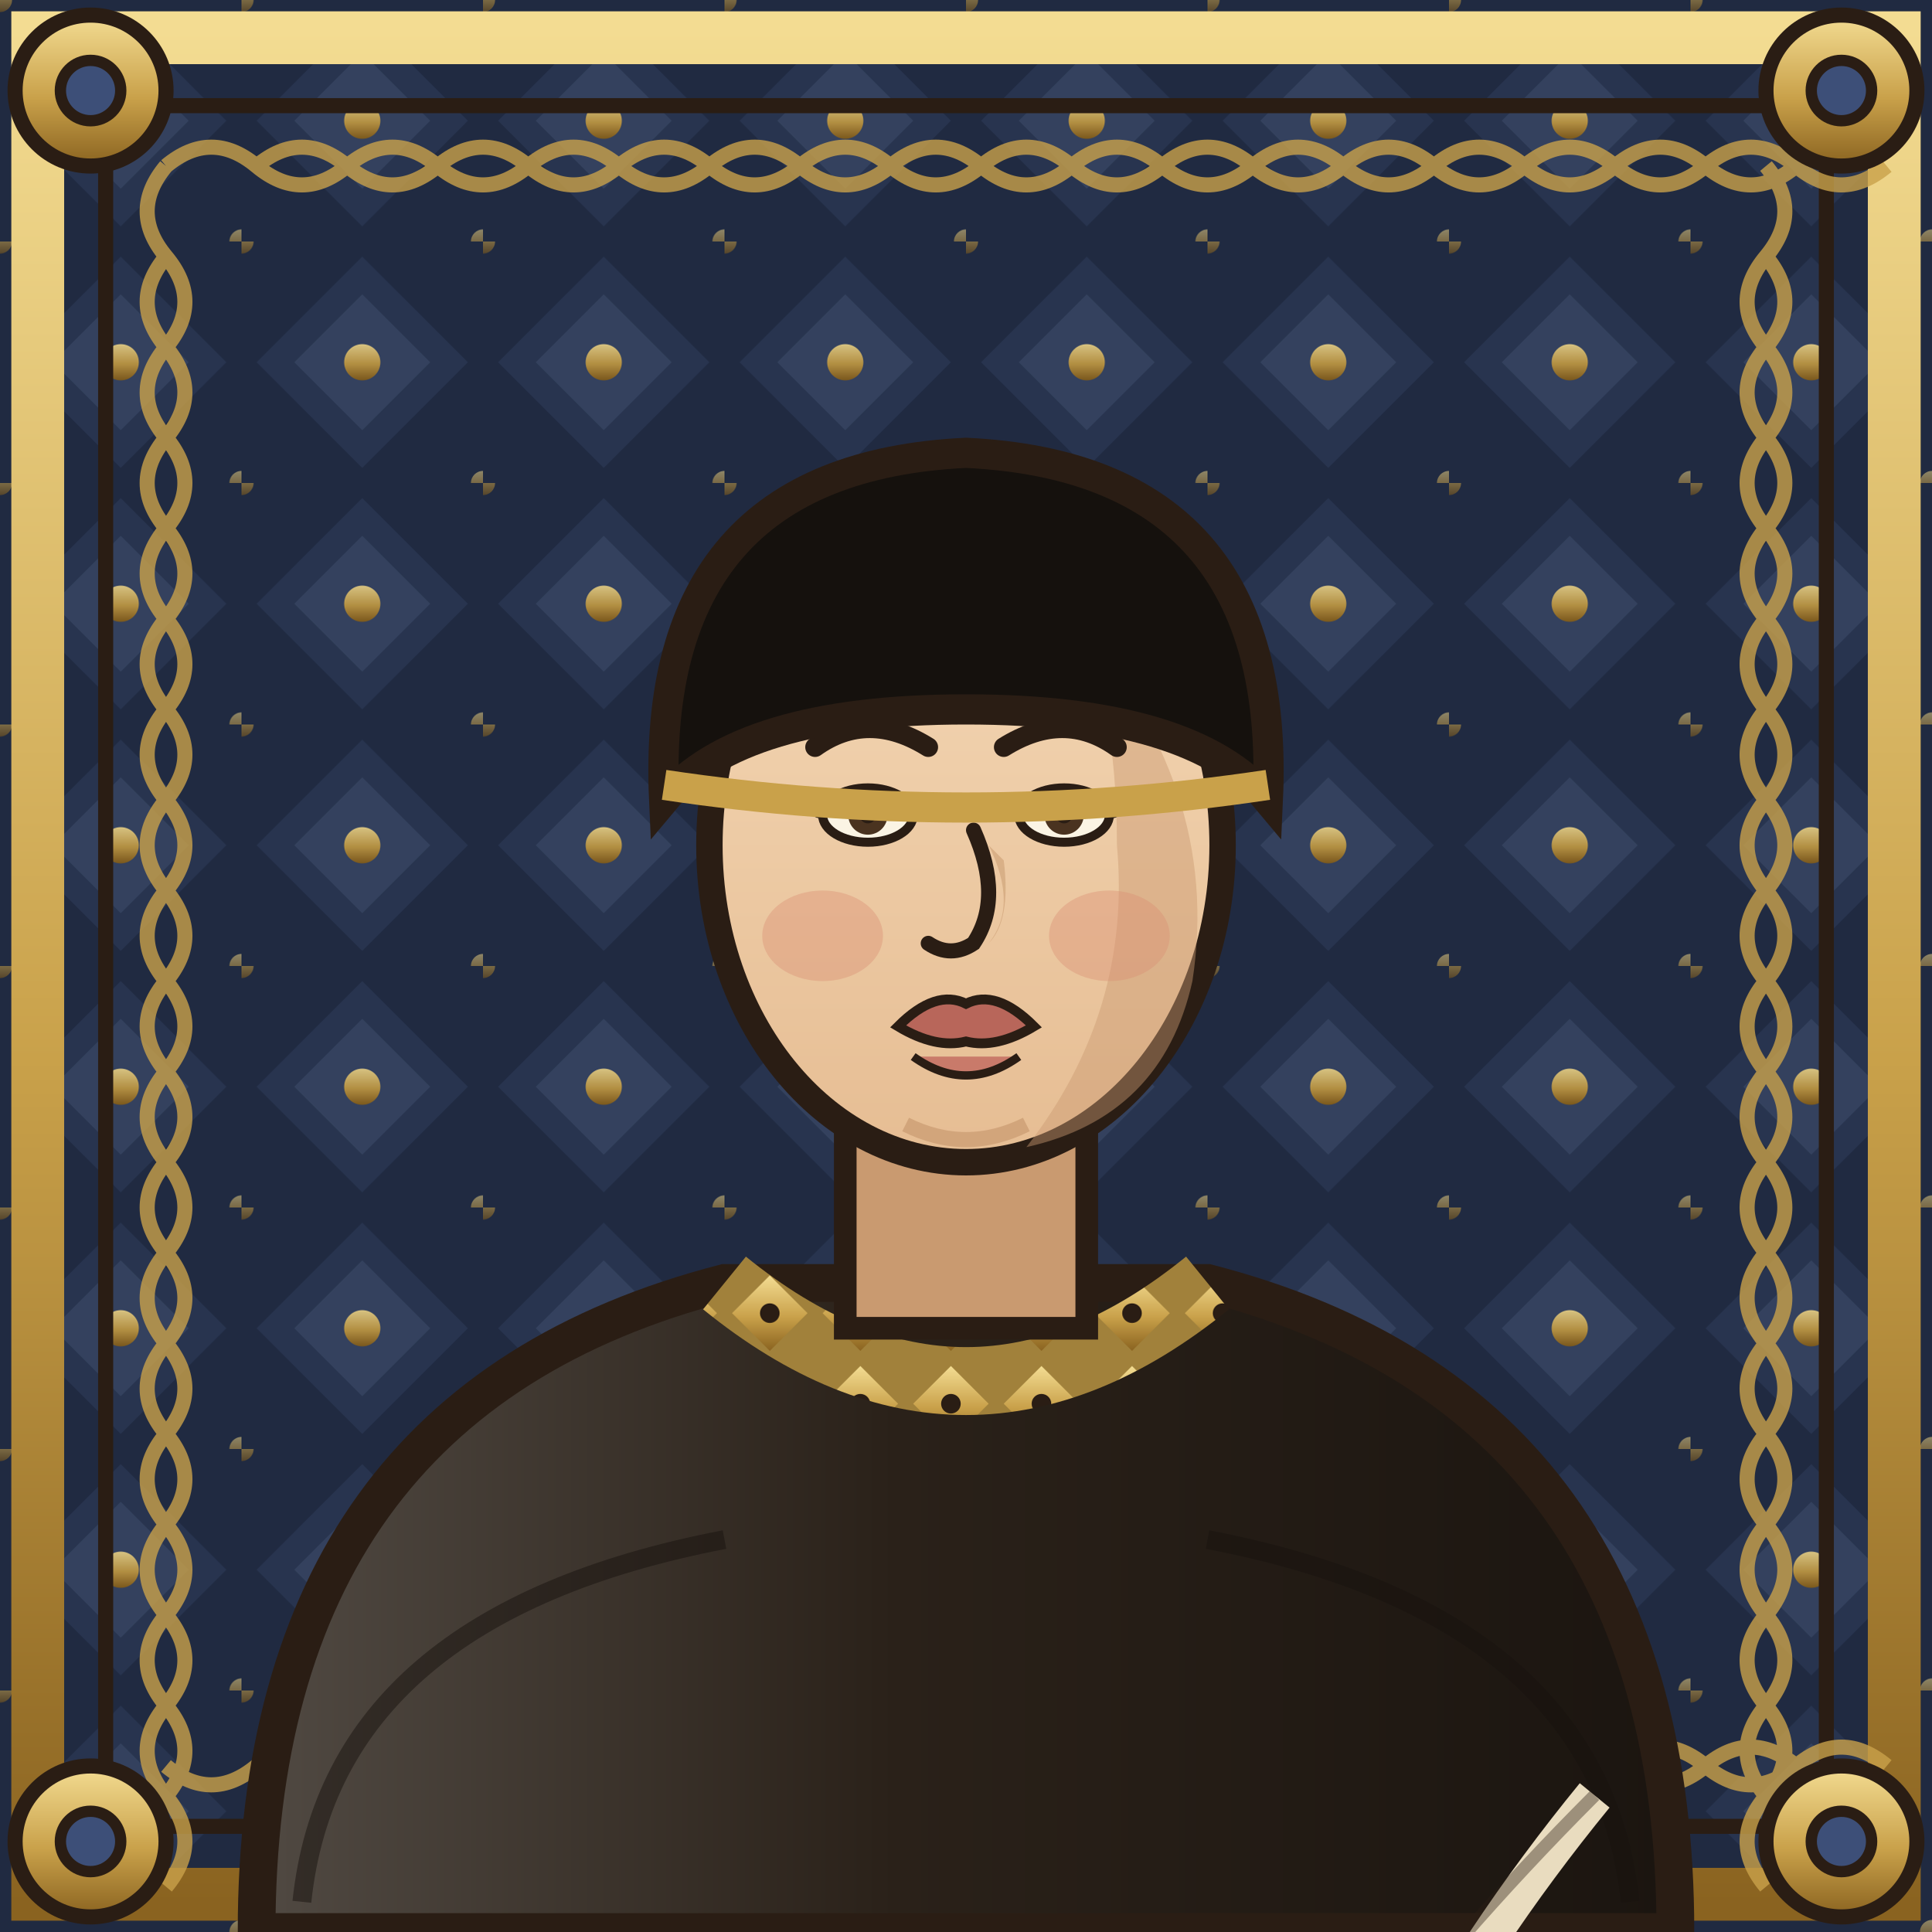
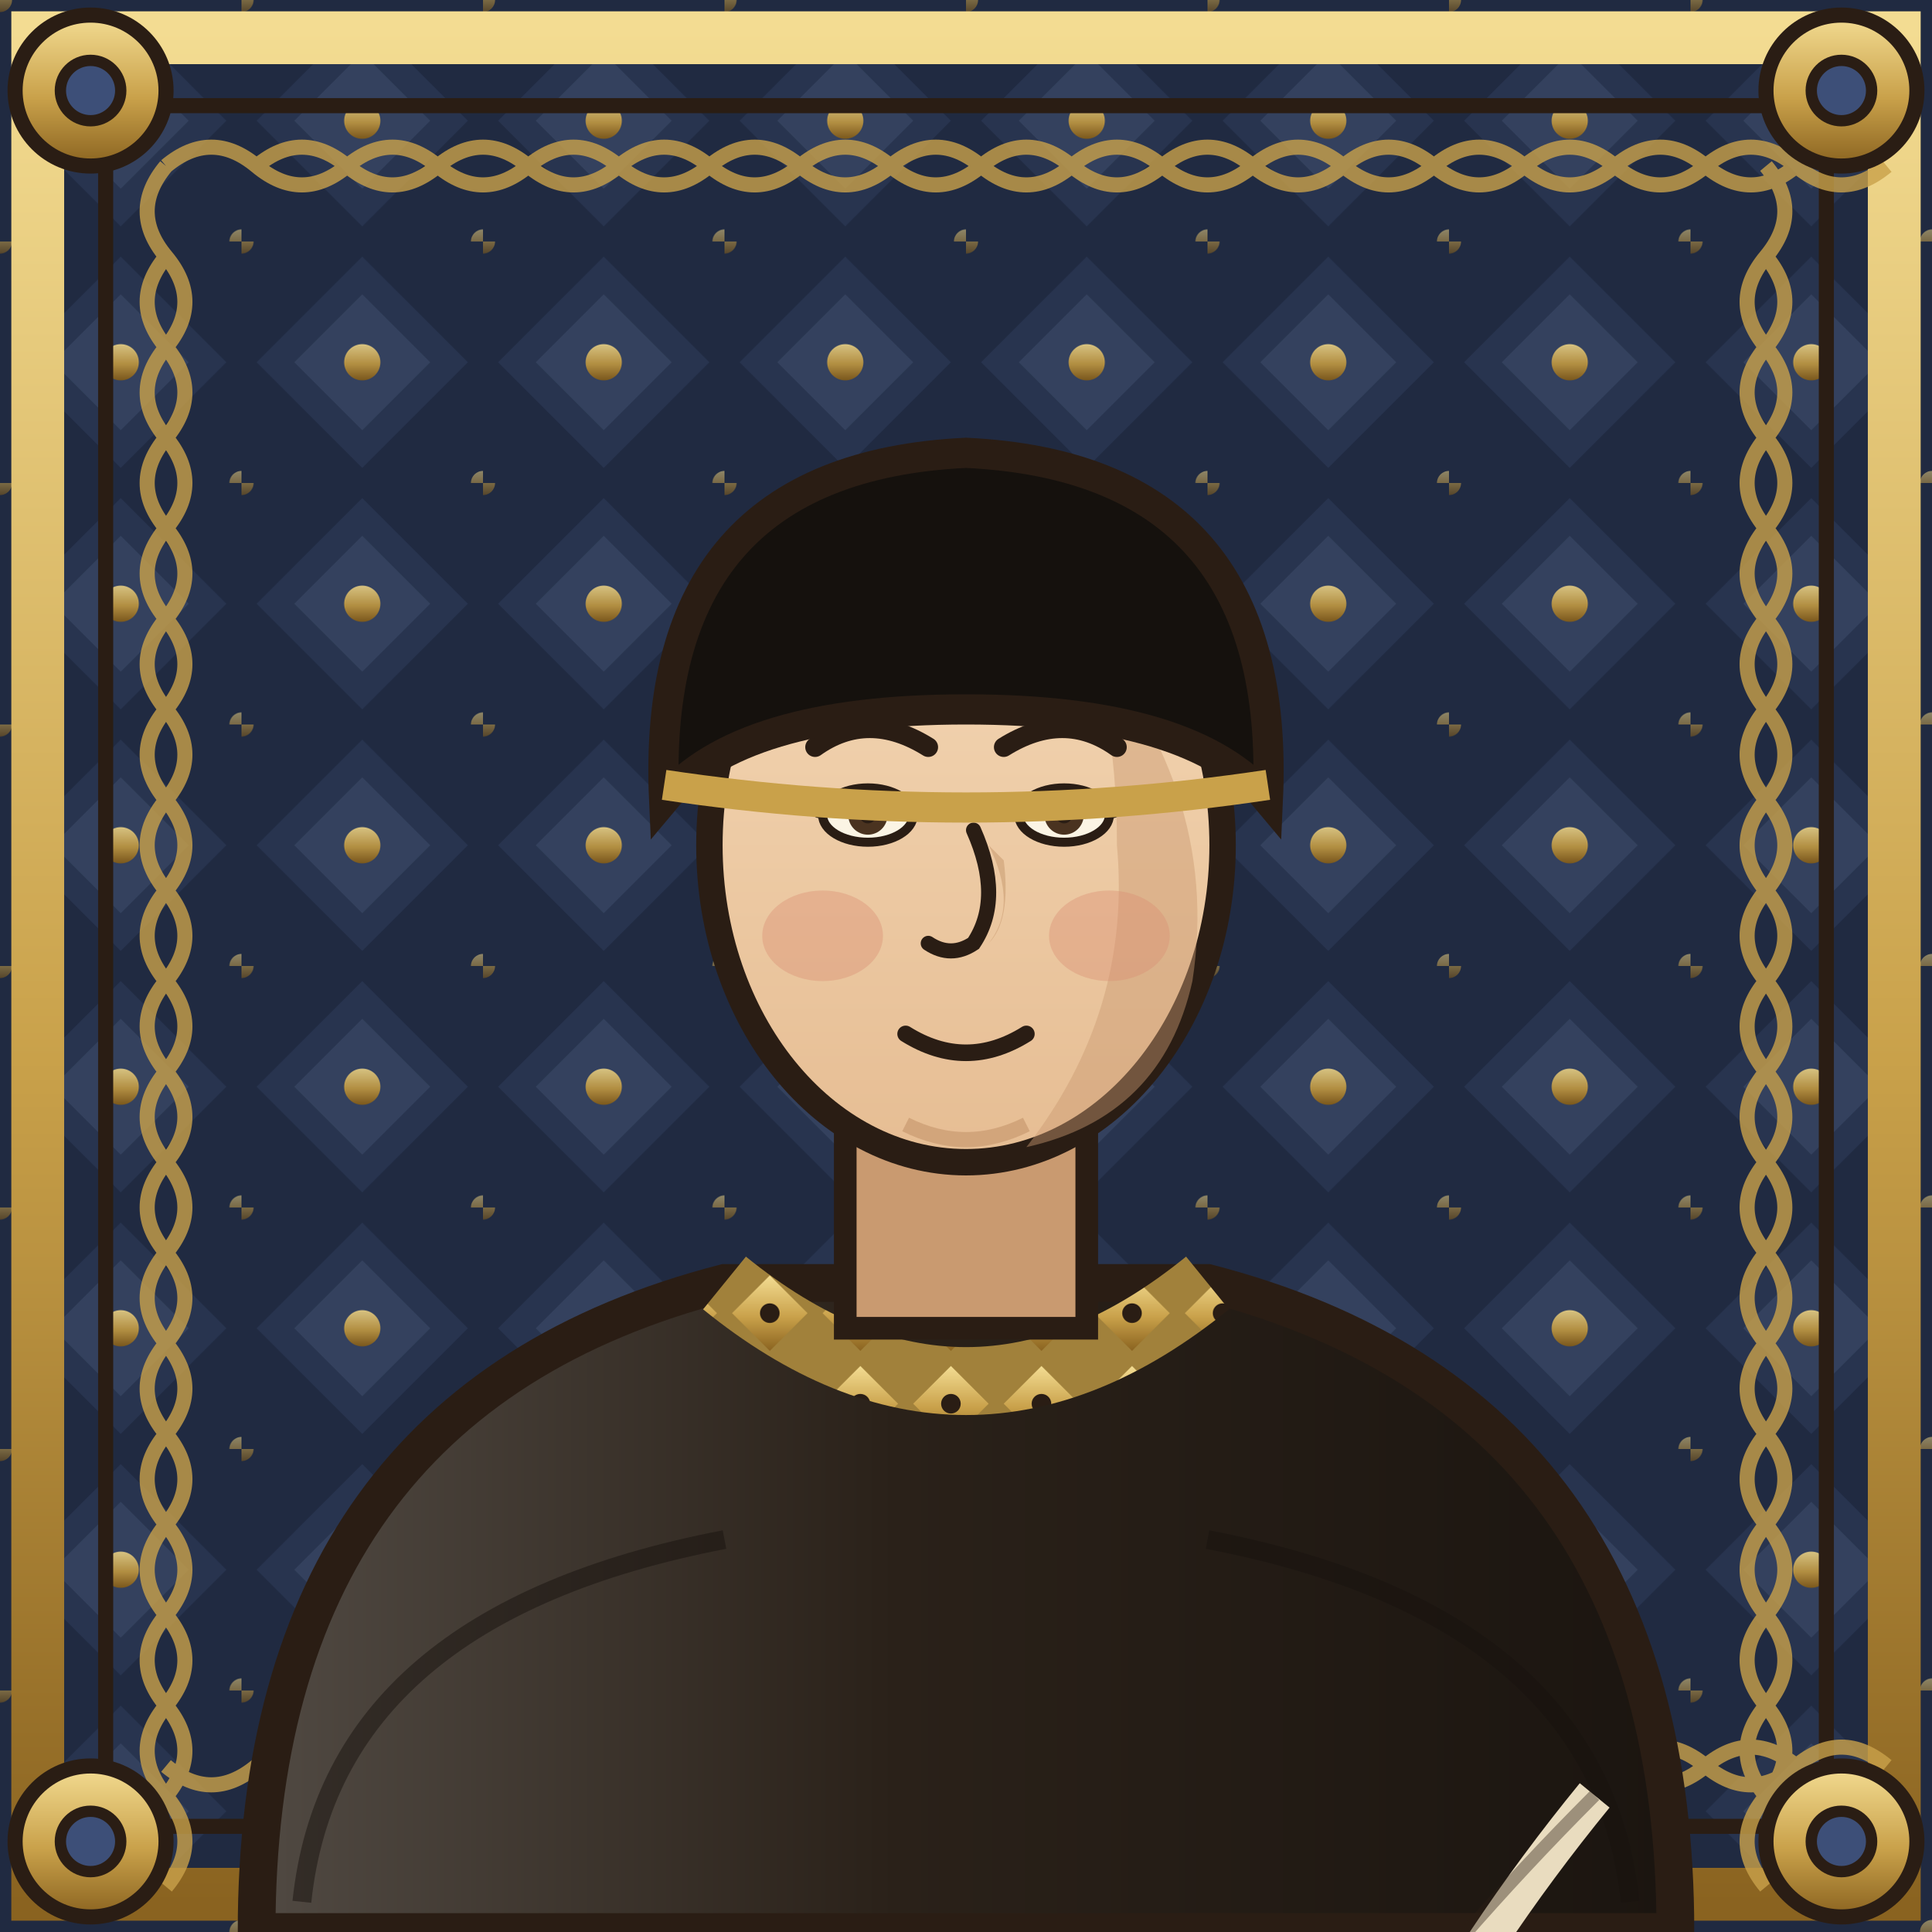
<svg xmlns="http://www.w3.org/2000/svg" viewBox="0 0 256 256" width="256" height="256">
  <defs>
    <linearGradient id="gold" x1="0" y1="0" x2="0" y2="1">
      <stop offset="0" stop-color="#f3dc92" />
      <stop offset="0.55" stop-color="#c9a14a" />
      <stop offset="1" stop-color="#8a6320" />
    </linearGradient>
    <linearGradient id="steel" x1="0" y1="0" x2="1" y2="1">
      <stop offset="0" stop-color="#eef1f4" />
      <stop offset="0.5" stop-color="#8a8f96" />
      <stop offset="1" stop-color="#4b5058" />
    </linearGradient>
    <linearGradient id="skin" x1="0" y1="0" x2="0" y2="1">
      <stop offset="0" stop-color="#f4d8b6" />
      <stop offset="1" stop-color="#e6bd93" />
    </linearGradient>
    <linearGradient id="parch" x1="0" y1="0" x2="0" y2="1">
      <stop offset="0" stop-color="#f4ead2" />
      <stop offset="1" stop-color="#e9dcbf" />
    </linearGradient>
  </defs>
  <defs>
    <linearGradient id="robe" x1="0" y1="0" x2="1" y2="0">
      <stop offset="0" stop-color="#504942" />
      <stop offset="0.45" stop-color="#2a2119" />
      <stop offset="1" stop-color="#1b1510" />
    </linearGradient>
    <pattern id="emb" width="12" height="12" patternUnits="userSpaceOnUse">
      <rect width="12" height="12" fill="#a1813b" />
      <path d="M6 1 L11 6 L6 11 L1 6 Z" fill="url(#gold)" />
      <circle cx="6" cy="6" r="1.3" fill="#2a1d14" />
    </pattern>
  </defs>
  <defs>
    <pattern id="field" width="32" height="32" patternUnits="userSpaceOnUse">
      <rect width="32" height="32" fill="#24304a" />
      <path d="M16 2 L30 16 L16 30 L2 16 Z" fill="#344366" opacity="0.55" />
      <path d="M16 7 L25 16 L16 25 L7 16 Z" fill="#506186" opacity="0.4" />
      <circle cx="16" cy="16" r="2.4" fill="url(#gold)" />
      <circle cx="0" cy="0" r="1.6" fill="url(#gold)" opacity="0.6" />
      <circle cx="32" cy="32" r="1.6" fill="url(#gold)" opacity="0.6" />
    </pattern>
  </defs>
  <rect x="0" y="0" width="256" height="256" fill="url(#field)" />
  <rect x="0" y="0" width="256" height="256" fill="#000" opacity="0.12" />
  <rect x="5" y="5" width="246" height="246" fill="none" stroke="url(#gold)" stroke-width="7" />
  <rect x="14" y="14" width="228" height="228" fill="none" stroke="#2a1d14" stroke-width="2" />
  <path d="M22 22 q6 -5 12 0 t12 0 M22 234 q6 5 12 0 t12 0 M34 22 q6 -5 12 0 t12 0 M34 234 q6 5 12 0 t12 0 M46 22 q6 -5 12 0 t12 0 M46 234 q6 5 12 0 t12 0 M58 22 q6 -5 12 0 t12 0 M58 234 q6 5 12 0 t12 0 M70 22 q6 -5 12 0 t12 0 M70 234 q6 5 12 0 t12 0 M82 22 q6 -5 12 0 t12 0 M82 234 q6 5 12 0 t12 0 M94 22 q6 -5 12 0 t12 0 M94 234 q6 5 12 0 t12 0 M106 22 q6 -5 12 0 t12 0 M106 234 q6 5 12 0 t12 0 M118 22 q6 -5 12 0 t12 0 M118 234 q6 5 12 0 t12 0 M130 22 q6 -5 12 0 t12 0 M130 234 q6 5 12 0 t12 0 M142 22 q6 -5 12 0 t12 0 M142 234 q6 5 12 0 t12 0 M154 22 q6 -5 12 0 t12 0 M154 234 q6 5 12 0 t12 0 M166 22 q6 -5 12 0 t12 0 M166 234 q6 5 12 0 t12 0 M178 22 q6 -5 12 0 t12 0 M178 234 q6 5 12 0 t12 0 M190 22 q6 -5 12 0 t12 0 M190 234 q6 5 12 0 t12 0 M202 22 q6 -5 12 0 t12 0 M202 234 q6 5 12 0 t12 0 M214 22 q6 -5 12 0 t12 0 M214 234 q6 5 12 0 t12 0 M226 22 q6 -5 12 0 t12 0 M226 234 q6 5 12 0 t12 0 M22 22 q-5 6 0 12 t0 12 M234 22 q5 6 0 12 t0 12 M22 34 q-5 6 0 12 t0 12 M234 34 q5 6 0 12 t0 12 M22 46 q-5 6 0 12 t0 12 M234 46 q5 6 0 12 t0 12 M22 58 q-5 6 0 12 t0 12 M234 58 q5 6 0 12 t0 12 M22 70 q-5 6 0 12 t0 12 M234 70 q5 6 0 12 t0 12 M22 82 q-5 6 0 12 t0 12 M234 82 q5 6 0 12 t0 12 M22 94 q-5 6 0 12 t0 12 M234 94 q5 6 0 12 t0 12 M22 106 q-5 6 0 12 t0 12 M234 106 q5 6 0 12 t0 12 M22 118 q-5 6 0 12 t0 12 M234 118 q5 6 0 12 t0 12 M22 130 q-5 6 0 12 t0 12 M234 130 q5 6 0 12 t0 12 M22 142 q-5 6 0 12 t0 12 M234 142 q5 6 0 12 t0 12 M22 154 q-5 6 0 12 t0 12 M234 154 q5 6 0 12 t0 12 M22 166 q-5 6 0 12 t0 12 M234 166 q5 6 0 12 t0 12 M22 178 q-5 6 0 12 t0 12 M234 178 q5 6 0 12 t0 12 M22 190 q-5 6 0 12 t0 12 M234 190 q5 6 0 12 t0 12 M22 202 q-5 6 0 12 t0 12 M234 202 q5 6 0 12 t0 12 M22 214 q-5 6 0 12 t0 12 M234 214 q5 6 0 12 t0 12 M22 226 q-5 6 0 12 t0 12 M234 226 q5 6 0 12 t0 12" fill="none" stroke="#c9a14a" stroke-width="2" opacity="0.8" />
  <circle cx="12" cy="12" r="10" fill="url(#gold)" stroke="#2a1d14" stroke-width="2" />
  <circle cx="12" cy="12" r="4" fill="#3d4f78" stroke="#2a1d14" stroke-width="1.5" />
  <circle cx="244" cy="12" r="10" fill="url(#gold)" stroke="#2a1d14" stroke-width="2" />
  <circle cx="244" cy="12" r="4" fill="#3d4f78" stroke="#2a1d14" stroke-width="1.5" />
  <circle cx="12" cy="244" r="10" fill="url(#gold)" stroke="#2a1d14" stroke-width="2" />
  <circle cx="12" cy="244" r="4" fill="#3d4f78" stroke="#2a1d14" stroke-width="1.5" />
  <circle cx="244" cy="244" r="10" fill="url(#gold)" stroke="#2a1d14" stroke-width="2" />
  <circle cx="244" cy="244" r="4" fill="#3d4f78" stroke="#2a1d14" stroke-width="1.5" />
  <path d="M34 256 Q34 186 96 170 L160 170 Q222 186 222 256 Z" fill="url(#robe)" stroke="#2a1d14" stroke-width="5" />
  <path d="M96 170 Q128 196 160 170" fill="none" stroke="url(#emb)" stroke-width="9" />
  <path d="M40 252 Q44 214 96 204" fill="none" stroke="#17120e" stroke-width="2.5" opacity="0.5" />
  <path d="M216 252 Q212 214 160 204" fill="none" stroke="#17120e" stroke-width="2.5" opacity="0.5" />
  <rect x="112" y="136" width="32" height="40" fill="#c99a70" stroke="#2a1d14" stroke-width="3" />
  <g transform="translate(128 112)">
    <ellipse cx="0" cy="0" rx="34" ry="42" fill="url(#skin)" stroke="#2a1d14" stroke-width="3.5" />
    <path d="M14 -30 Q34 -8 30 18 Q26 36 8 40 Q22 22 20 0 Q20 -20 14 -30 Z" fill="#c99a70" opacity="0.45" />
    <ellipse cx="-19" cy="12" rx="8" ry="6" fill="#d98f74" opacity="0.4" />
    <ellipse cx="19" cy="12" rx="8" ry="6" fill="#d98f74" opacity="0.4" />
    <path d="M-8 37 Q0 41 8 37" fill="none" stroke="#c99a70" stroke-width="2" opacity="0.7" />
    <ellipse cx="-13" cy="-4" rx="6" ry="3.6" fill="#fbf4e4" stroke="#2a1d14" stroke-width="1.2" />
    <circle cx="-13" cy="-4" r="2.6" fill="#4a3320" />
    <circle cx="-13" cy="-4" r="1.1" fill="#2a1d14" />
    <circle cx="-12.1" cy="-5" r="0.6" fill="#ffffff" />
    <path d="M-19.5 -4.5 Q-13 -9 -6.5 -4.5" fill="none" stroke="#2a1d14" stroke-width="1.8" stroke-linecap="round" />
    <ellipse cx="13" cy="-4" rx="6" ry="3.6" fill="#fbf4e4" stroke="#2a1d14" stroke-width="1.2" />
    <circle cx="13" cy="-4" r="2.6" fill="#4a3320" />
    <circle cx="13" cy="-4" r="1.1" fill="#2a1d14" />
    <circle cx="13.9" cy="-5" r="0.6" fill="#ffffff" />
    <path d="M6.5 -4.5 Q13 -9 19.5 -4.5" fill="none" stroke="#2a1d14" stroke-width="1.8" stroke-linecap="round" />
    <path d="M-20 -13 Q-13 -18 -5 -13" fill="none" stroke="#2a1d14" stroke-width="2.6" stroke-linecap="round" />
    <path d="M5 -13 Q13 -18 20 -13" fill="none" stroke="#2a1d14" stroke-width="2.6" stroke-linecap="round" />
    <path d="M1 -2 Q5 7 1 13 Q-2 15 -5 13" fill="none" stroke="#2a1d14" stroke-width="2" stroke-linecap="round" />
    <path d="M3 0 Q7 8 3 13 Q6 10 5 2 Z" fill="#c99a70" opacity="0.55" />
-     <path d="M-9 24 Q-4 19 0 21 Q4 19 9 24 Q4 27 0 26 Q-4 27 -9 24 Z" fill="#b8665a" stroke="#2a1d14" stroke-width="1.3" />
-     <path d="M-7 28 Q0 33 7 28" fill="#c97a6a" stroke="#2a1d14" stroke-width="1.1" />
+     <path d="M-8 25 Q0 30 8 25" fill="none" stroke="#2a1d14" stroke-width="2.2" stroke-linecap="round" />
    <path d="M-37 -10 Q-42 -50 0 -52 Q42 -50 37 -10 Q31 -28 18 -32 Q0 -22 -18 -32 Q-31 -28 -37 -10 Z" fill="#9a9a9a" stroke="#2a1d14" stroke-width="3" />
    <path d="M-24 -34 Q-14.4 -26 -19.2 -18" fill="none" stroke="#6c6c6c" stroke-width="1.2" opacity="0.7" />
    <path d="M-12 -34 Q-7.2 -26 -9.6 -18" fill="none" stroke="#6c6c6c" stroke-width="1.2" opacity="0.7" />
    <path d="M0 -34 Q0.0 -26 0.0 -18" fill="none" stroke="#6c6c6c" stroke-width="1.2" opacity="0.7" />
    <path d="M12 -34 Q7.2 -26 9.6 -18" fill="none" stroke="#6c6c6c" stroke-width="1.2" opacity="0.7" />
    <path d="M24 -34 Q14.4 -26 19.2 -18" fill="none" stroke="#6c6c6c" stroke-width="1.2" opacity="0.7" />
    <path d="M-40 -6 Q-42 -50 0 -52 Q42 -50 40 -6 Q30 -18 0 -18 Q-30 -18 -40 -6 Z" fill="#15110d" stroke="#2a1d14" stroke-width="4" />
    <path d="M-40 -8 Q0 -2 40 -8" fill="none" stroke="#c9a14a" stroke-width="4" />
  </g>
  <g transform="translate(128 226) scale(0.85)">
    <path d="M98 14 Q62 58 46 112" fill="none" stroke="#e9dcbf" stroke-width="6" />
    <path d="M98 14 Q76 36 58 60" fill="none" stroke="#2a1d14" stroke-width="2" opacity="0.4" />
    <path d="M46 112 L40 120" stroke="#2a1d14" stroke-width="3" />
  </g>
</svg>
